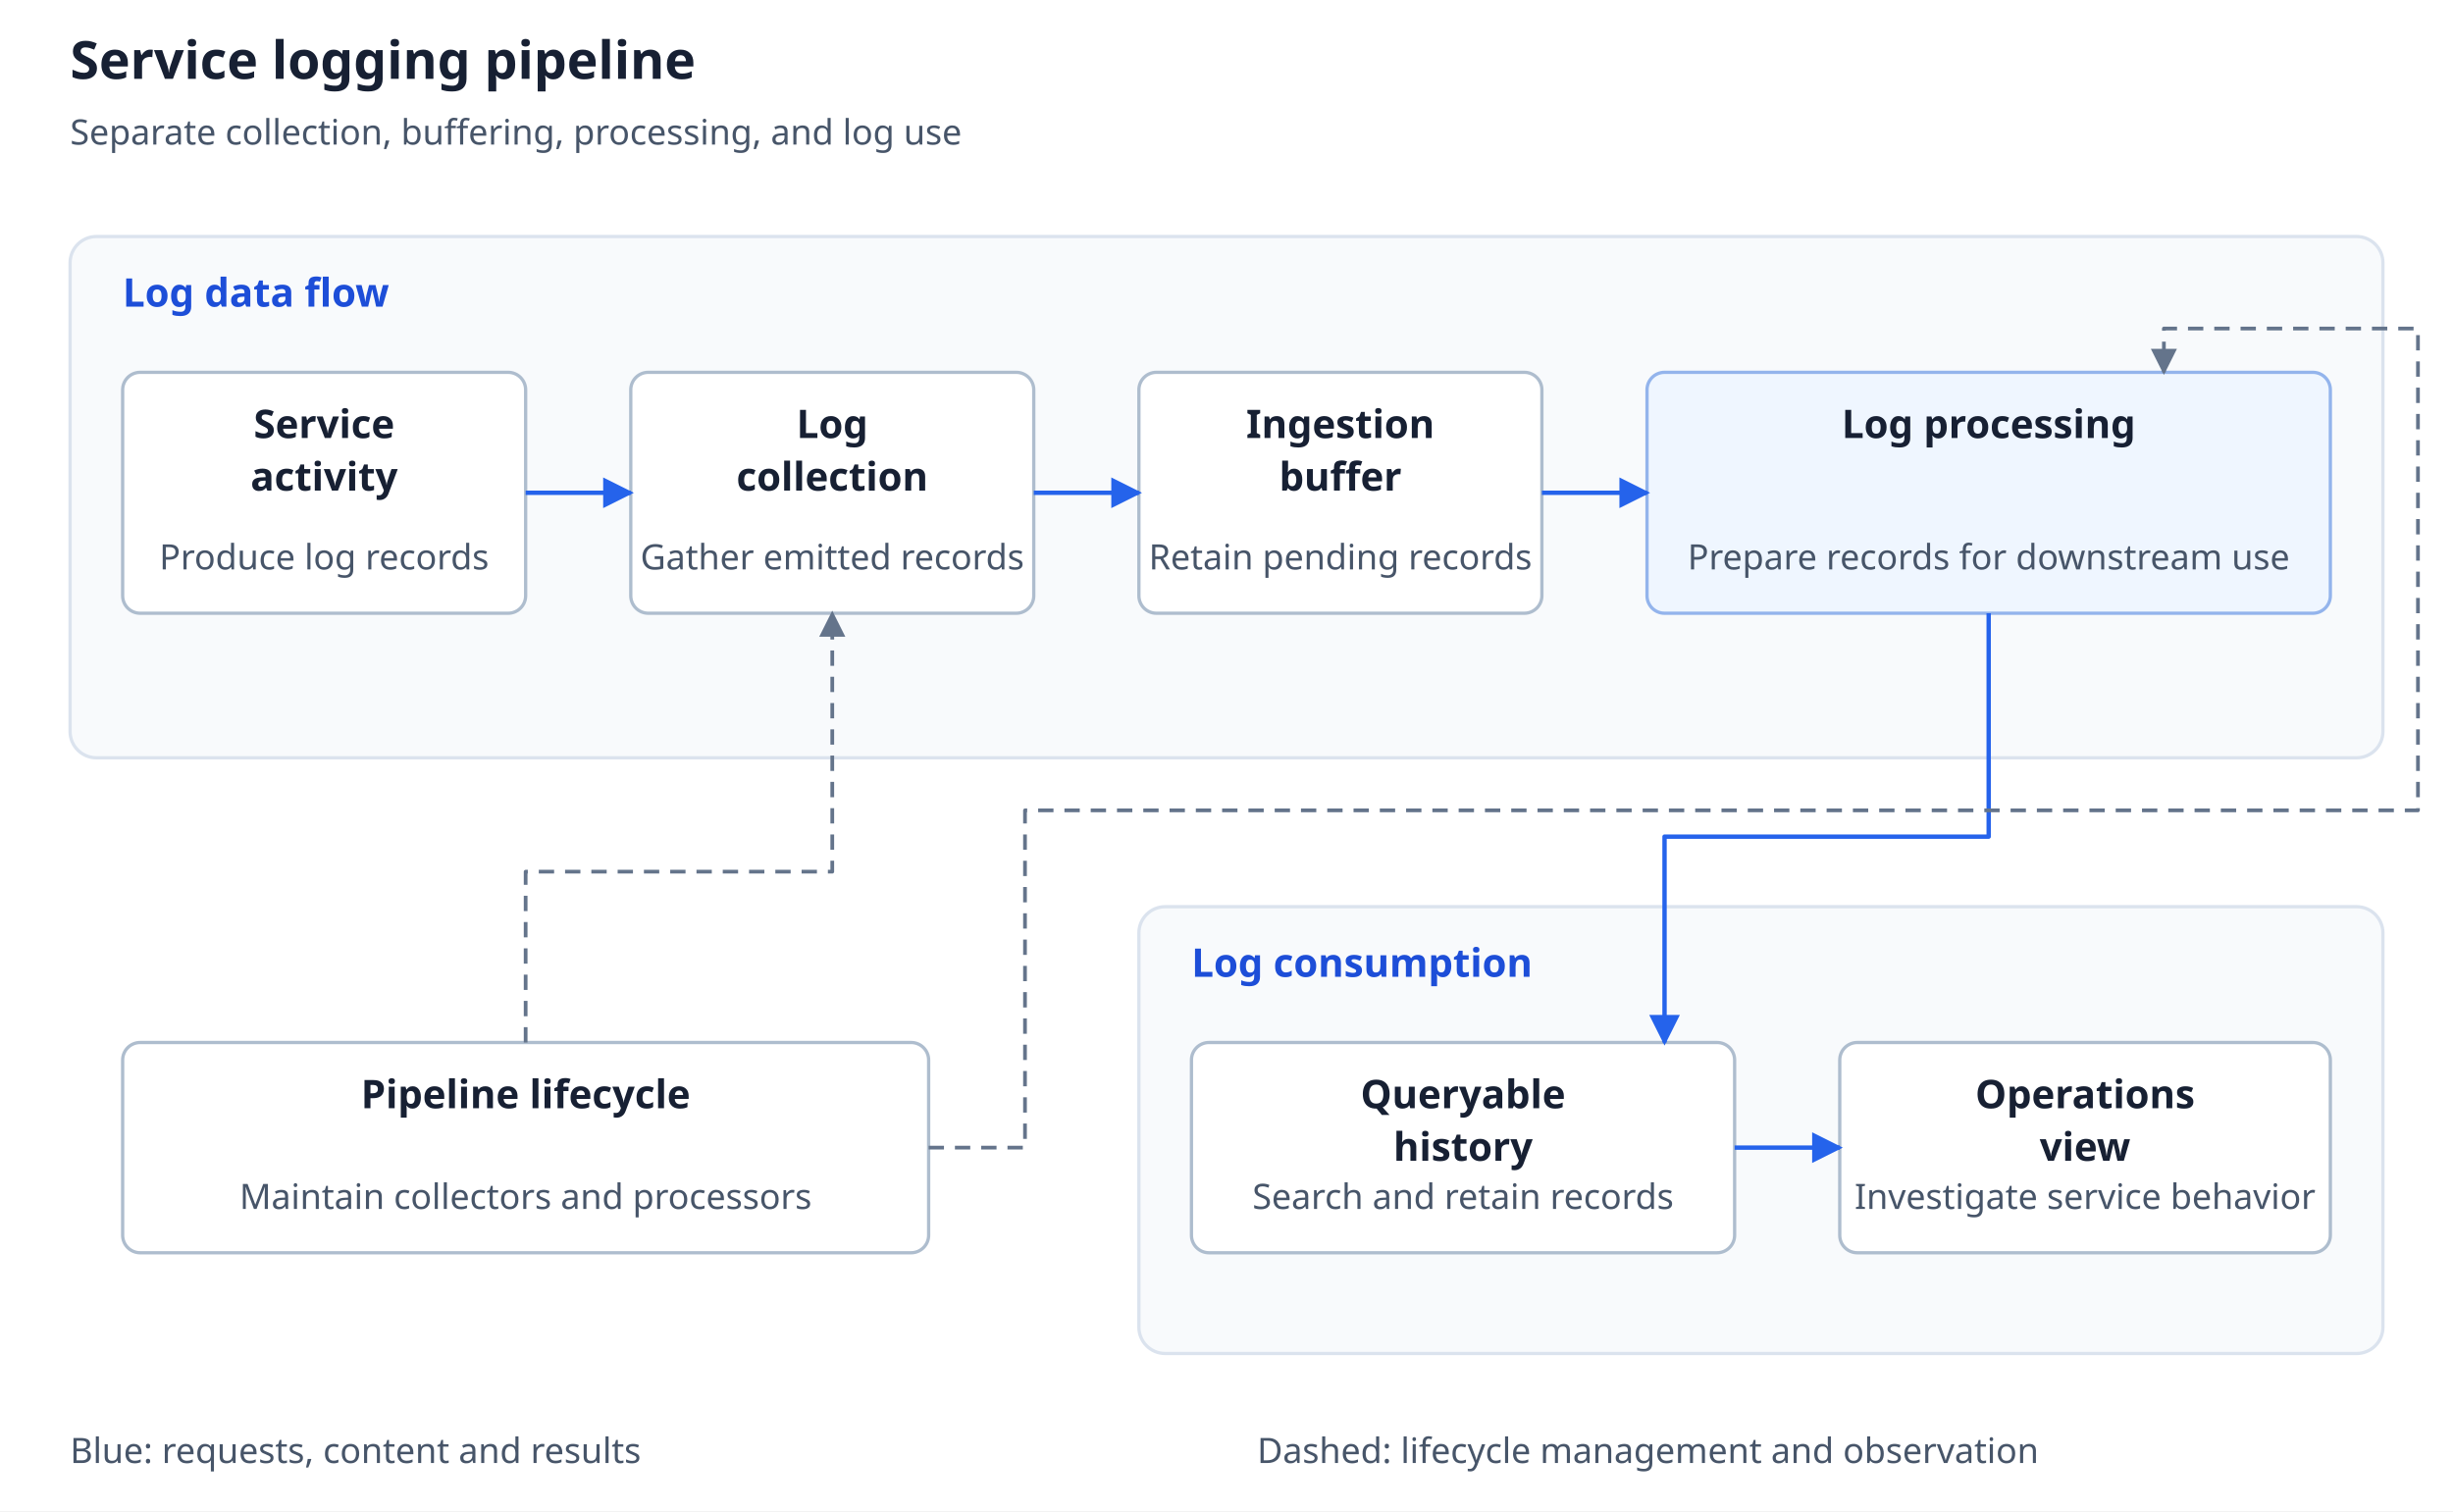
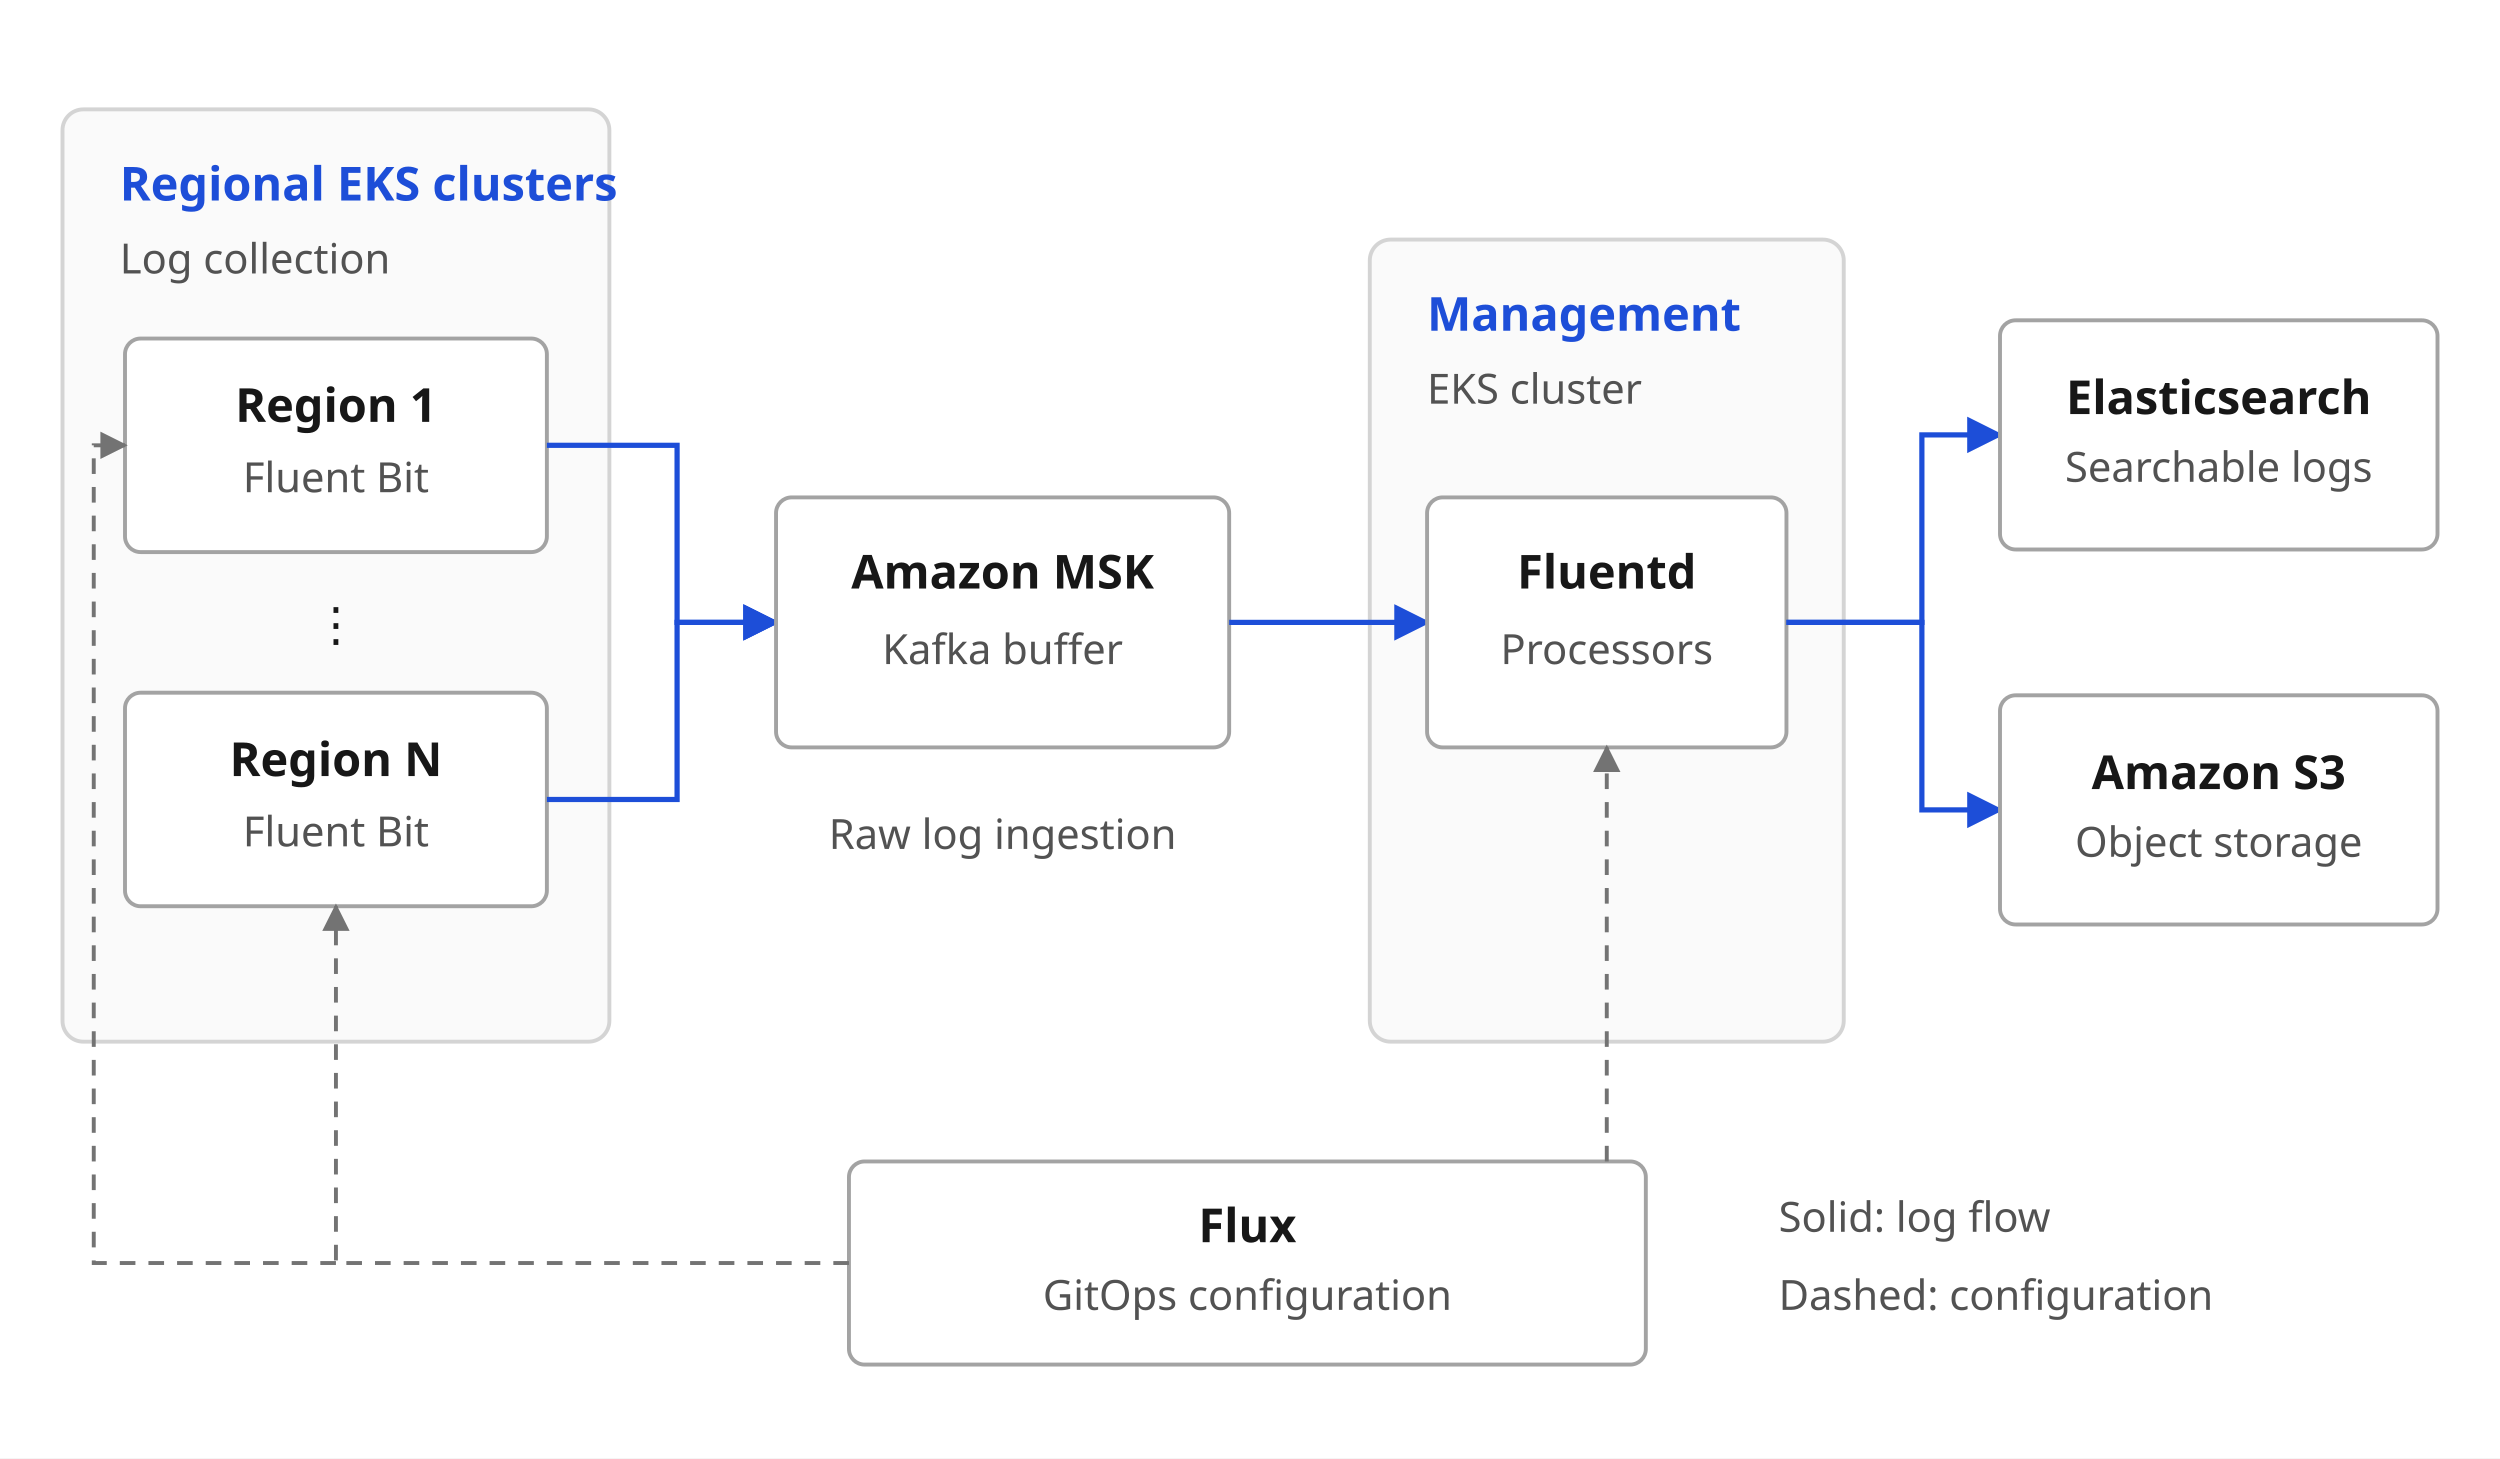
- <svg xmlns="http://www.w3.org/2000/svg" viewBox="0 0 1120 690" role="img" aria-labelledby="diagram-title diagram-description">
+ <svg xmlns="http://www.w3.org/2000/svg" viewBox="0 0 960 560" role="img" aria-labelledby="title desc">
  <defs>
-     <marker id="arrow" viewBox="0 0 10 10" refX="9" refY="5" markerWidth="7" markerHeight="7" orient="auto-start-reverse">
-       <path d="M0 0 10 5 0 10Z" fill="#2563eb" />
+     <marker id="arrow" viewBox="0 0 10 10" refX="9" refY="5" markerWidth="7" markerHeight="7" orient="auto">
+       <path d="M0 0 10 5 0 10Z" fill="#1d4ed8" />
    </marker>
-     <marker id="control-arrow" viewBox="0 0 10 10" refX="9" refY="5" markerWidth="7" markerHeight="7" orient="auto">
-       <path d="M0 0 10 5 0 10Z" fill="#64748b" />
+     <marker id="config-arrow" viewBox="0 0 10 10" refX="9" refY="5" markerWidth="7" markerHeight="7" orient="auto">
+       <path d="M0 0 10 5 0 10Z" fill="#737373" />
    </marker>
  </defs>
-   <style>text{font-family:Geist,'Segoe UI',system-ui,sans-serif;fill:#172033}.title{font-size:24px;font-weight:600}.group-label{font-size:18px;font-weight:600;fill:#1d4ed8}.label{font-size:18px;font-weight:600}.body{font-size:18px}.small{font-size:16px;fill:#475569}.group{fill:#f8fafc;stroke:#dbe3ee;stroke-width:1.5}.node{fill:white;stroke:#aebdce;stroke-width:1.5}.accent-node{fill:#eff6ff;stroke:#93b4ec;stroke-width:1.5}.flow{fill:none;stroke:#2563eb;stroke-width:2;stroke-linejoin:round}.control{fill:none;stroke:#64748b;stroke-width:1.7;stroke-dasharray:7 5;stroke-linejoin:round}</style>
-   <rect width="1120" height="690" fill="white" />
-   <text x="32" y="36" class="title" text-anchor="start">Service logging pipeline</text>
-   <text x="32" y="66" class="small" text-anchor="start">Separate collection, buffering, processing, and log use</text>
-   <rect x="32" y="108" width="1056" height="238" rx="12" class="group" />
-   <text x="56" y="140" class="group-label" text-anchor="start">Log data flow</text>
-   <rect x="56" y="170" width="184" height="110" rx="8" class="node" />
-   <text x="148" y="200" class="label" text-anchor="middle">Service</text>
-   <text x="148" y="224" class="label" text-anchor="middle">activity</text>
-   <text x="148" y="260" class="small" text-anchor="middle">Produce log records</text>
-   <rect x="288" y="170" width="184" height="110" rx="8" class="node" />
-   <text x="380" y="200" class="label" text-anchor="middle">Log</text>
-   <text x="380" y="224" class="label" text-anchor="middle">collection</text>
-   <text x="380" y="260" class="small" text-anchor="middle">Gather emitted records</text>
-   <rect x="520" y="170" width="184" height="110" rx="8" class="node" />
-   <text x="612" y="200" class="label" text-anchor="middle">Ingestion</text>
-   <text x="612" y="224" class="label" text-anchor="middle">buffer</text>
-   <text x="612" y="260" class="small" text-anchor="middle">Retain pending records</text>
-   <rect x="752" y="170" width="312" height="110" rx="8" class="accent-node" />
-   <text x="908" y="200" class="label" text-anchor="middle">Log processing</text>
-   <text x="908" y="260" class="small" text-anchor="middle">Prepare records for downstream use</text>
-   <path d="M240 225H288" class="flow" marker-end="url(#arrow)" />
-   <path d="M472 225H520" class="flow" marker-end="url(#arrow)" />
-   <path d="M704 225H752" class="flow" marker-end="url(#arrow)" />
-   <rect x="520" y="414" width="568" height="204" rx="12" class="group" />
-   <text x="544" y="446" class="group-label" text-anchor="start">Log consumption</text>
-   <rect x="544" y="476" width="248" height="96" rx="8" class="node" />
-   <text x="668" y="506" class="label" text-anchor="middle">Queryable</text>
-   <text x="668" y="530" class="label" text-anchor="middle">history</text>
-   <text x="668" y="552" class="small" text-anchor="middle">Search and retain records</text>
-   <rect x="840" y="476" width="224" height="96" rx="8" class="node" />
-   <text x="952" y="506" class="label" text-anchor="middle">Operations</text>
-   <text x="952" y="530" class="label" text-anchor="middle">view</text>
-   <text x="952" y="552" class="small" text-anchor="middle">Investigate service behavior</text>
-   <path d="M908 280V382H760V476" class="flow" marker-end="url(#arrow)" />
-   <path d="M792 524H840" class="flow" marker-end="url(#arrow)" />
-   <rect x="56" y="476" width="368" height="96" rx="8" class="node" />
-   <text x="240" y="506" class="label" text-anchor="middle">Pipeline lifecycle</text>
-   <text x="240" y="552" class="small" text-anchor="middle">Maintain collectors and processors</text>
-   <path d="M240 476V398H380V280" class="control" marker-end="url(#control-arrow)" />
-   <path d="M424 524H468V370H1104V150H988V170" class="control" marker-end="url(#control-arrow)" />
-   <text x="32" y="668" class="small" text-anchor="start">Blue: requests, content and results</text>
-   <text x="574" y="668" class="small" text-anchor="start">Dashed: lifecycle management and observation</text>
+   <style>text{font-family:Geist,"Segoe UI",system-ui,sans-serif;fill:#171717;font-size:18px}.group{fill:#fafafa;stroke:#d4d4d4;stroke-width:1.5}.node{fill:white;stroke:#a3a3a3;stroke-width:1.5}.label{font-weight:600}.small{font-size:16px;fill:#525252}.heading{font-size:18px;font-weight:600;fill:#1d4ed8}.flow{fill:none;stroke:#1d4ed8;stroke-width:2;marker-end:url(#arrow)}.config{fill:none;stroke:#737373;stroke-width:1.5;stroke-dasharray:6 5;marker-end:url(#config-arrow)}</style>
+   <rect width="960" height="560" fill="white" />
+   <rect class="group" x="24" y="42" width="210" height="358" rx="8" />
+   <text class="heading" x="46" y="77">Regional EKS clusters</text>
+   <text class="small" x="46" y="105">Log collection</text>
+   <rect class="node" x="48" y="130" width="162" height="82" rx="6" />
+   <text class="label" x="129" y="162" text-anchor="middle">Region 1</text>
+   <text class="small" x="129" y="189" text-anchor="middle">Fluent Bit</text>
+   <text x="129" y="246" text-anchor="middle">⋮</text>
+   <rect class="node" x="48" y="266" width="162" height="82" rx="6" />
+   <text class="label" x="129" y="298" text-anchor="middle">Region N</text>
+   <text class="small" x="129" y="325" text-anchor="middle">Fluent Bit</text>
+   <path class="flow" d="M210 171H260V239H298" />
+   <path class="flow" d="M210 307H260V239H298" />
+   <rect class="node" x="298" y="191" width="174" height="96" rx="6" />
+   <text class="label" x="385" y="226" text-anchor="middle">Amazon MSK</text>
+   <text class="small" x="385" y="255" text-anchor="middle">Kafka buffer</text>
+   <text class="small" x="385" y="326" text-anchor="middle">Raw log ingestion</text>
+   <rect class="group" x="526" y="92" width="182" height="308" rx="8" />
+   <text class="heading" x="548" y="127">Management</text>
+   <text class="small" x="548" y="155">EKS cluster</text>
+   <path class="flow" d="M472 239H548" />
+   <rect class="node" x="548" y="191" width="138" height="96" rx="6" />
+   <text class="label" x="617" y="226" text-anchor="middle">Fluentd</text>
+   <text class="small" x="617" y="255" text-anchor="middle">Processors</text>
+   <path class="flow" d="M686 239H738V167H768" />
+   <path class="flow" d="M686 239H738V311H768" />
+   <rect class="node" x="768" y="123" width="168" height="88" rx="6" />
+   <text class="label" x="852" y="159" text-anchor="middle">Elasticsearch</text>
+   <text class="small" x="852" y="185" text-anchor="middle">Searchable logs</text>
+   <rect class="node" x="768" y="267" width="168" height="88" rx="6" />
+   <text class="label" x="852" y="303" text-anchor="middle">Amazon S3</text>
+   <text class="small" x="852" y="329" text-anchor="middle">Object storage</text>
+   <rect class="node" x="326" y="446" width="306" height="78" rx="6" />
+   <text class="label" x="479" y="477" text-anchor="middle">Flux</text>
+   <text class="small" x="479" y="503" text-anchor="middle">GitOps configuration</text>
+   <path class="config" d="M326 485H129V348" />
+   <path class="config" d="M129 485H36V171H48" />
+   <path class="config" d="M617 446V287" />
+   <text class="small" x="683" y="473">Solid: log flow</text>
+   <text class="small" x="683" y="503">Dashed: configuration</text>
</svg>
